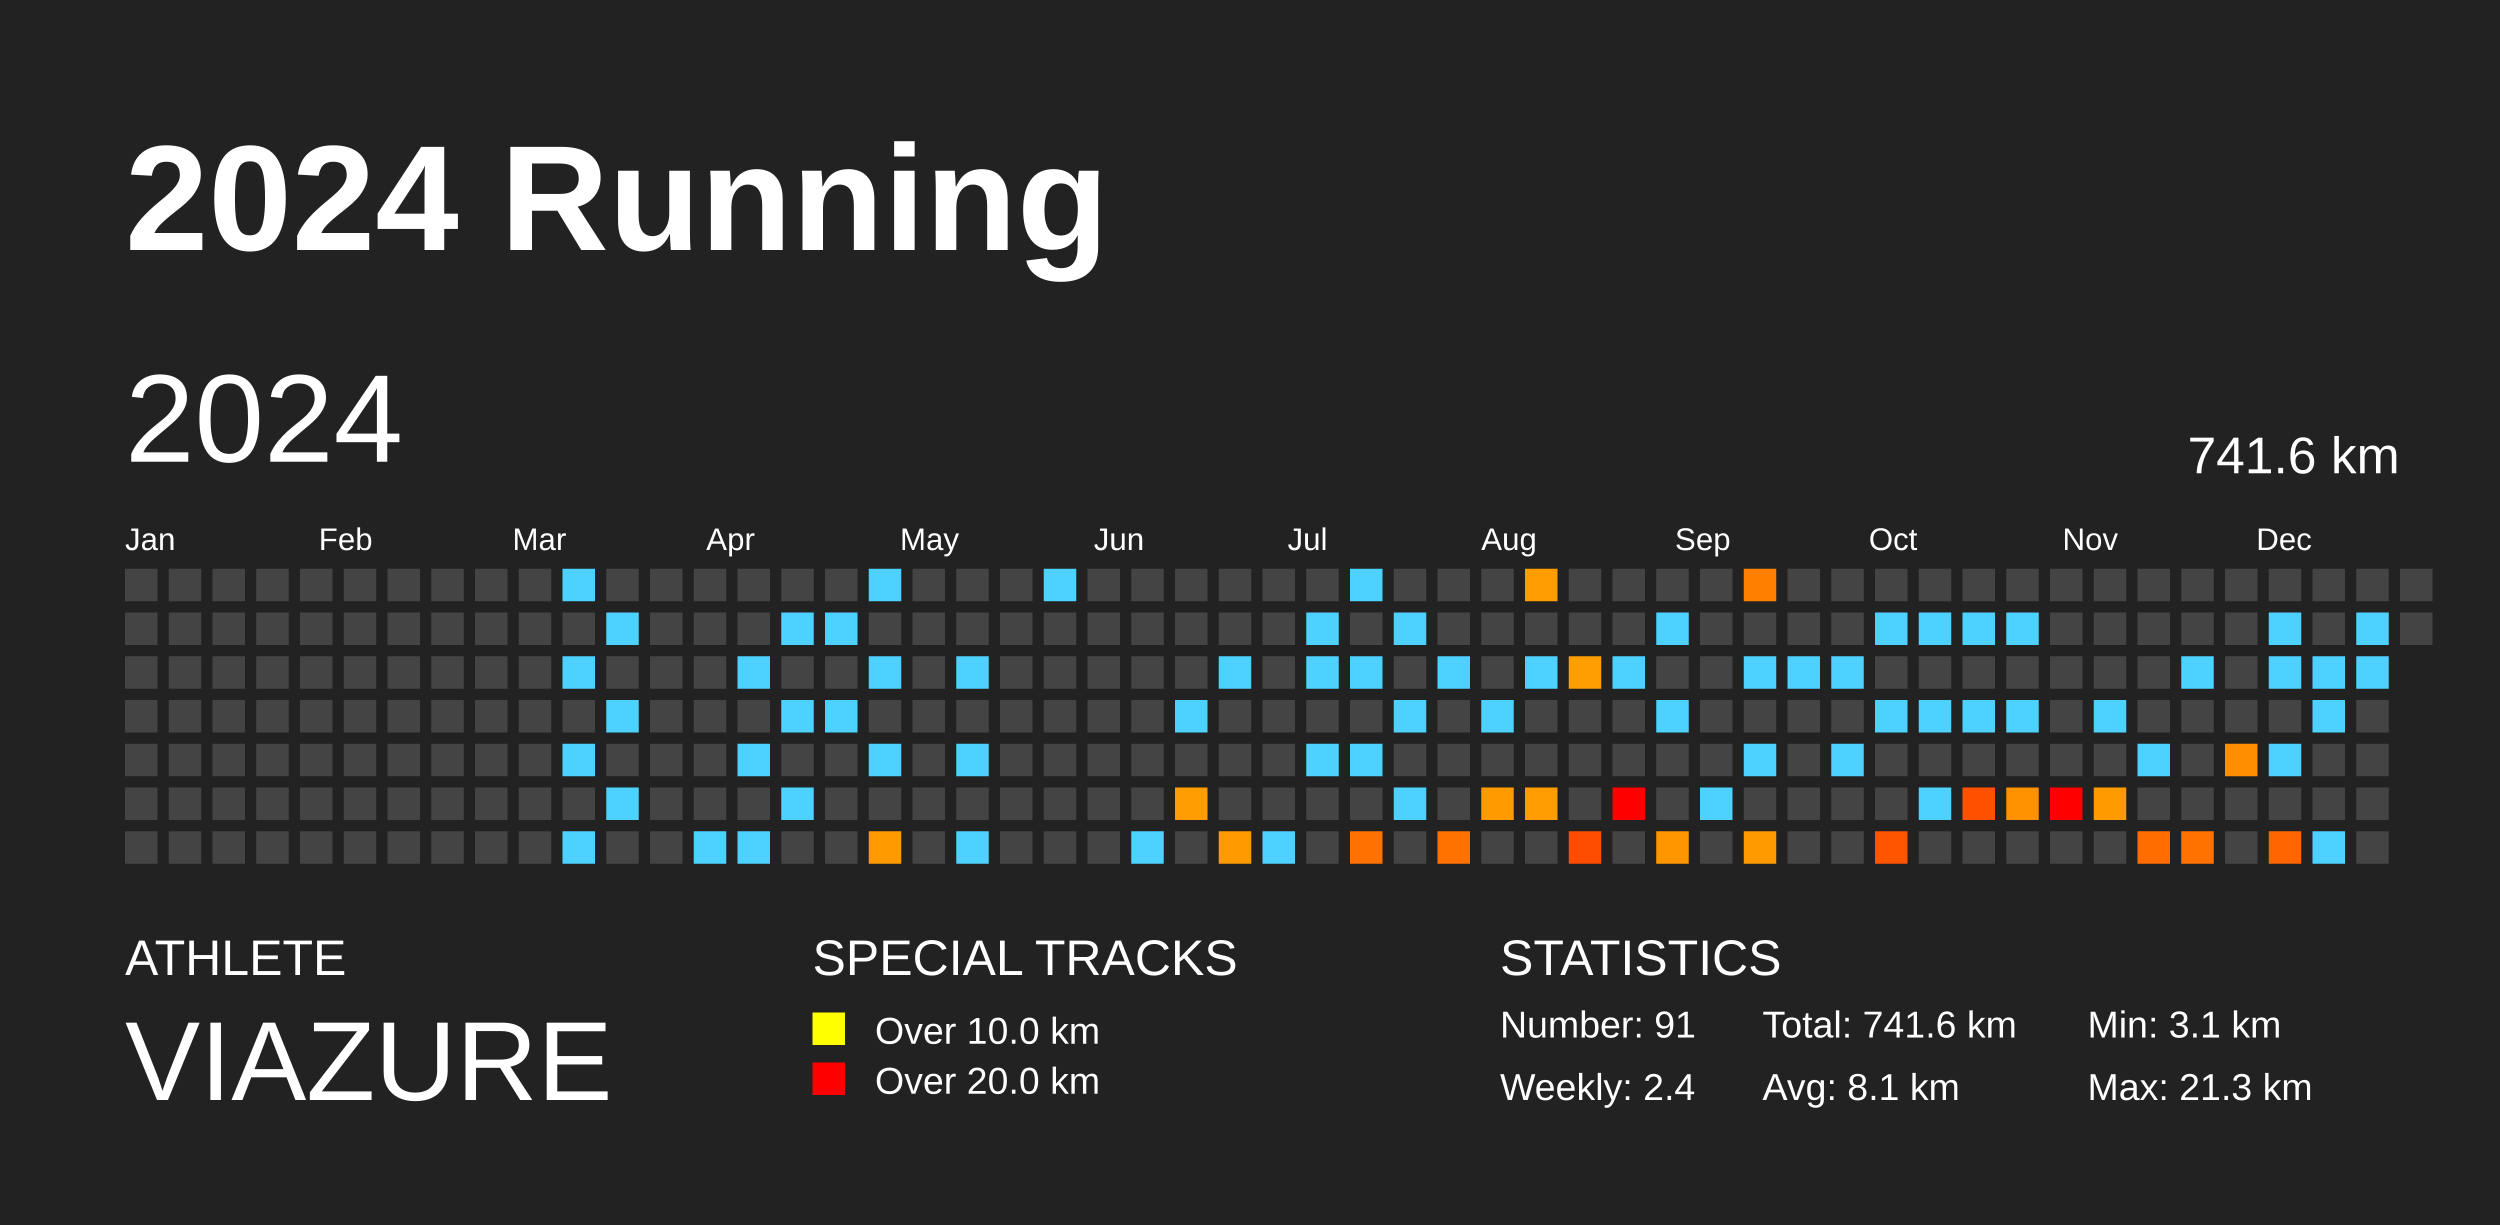
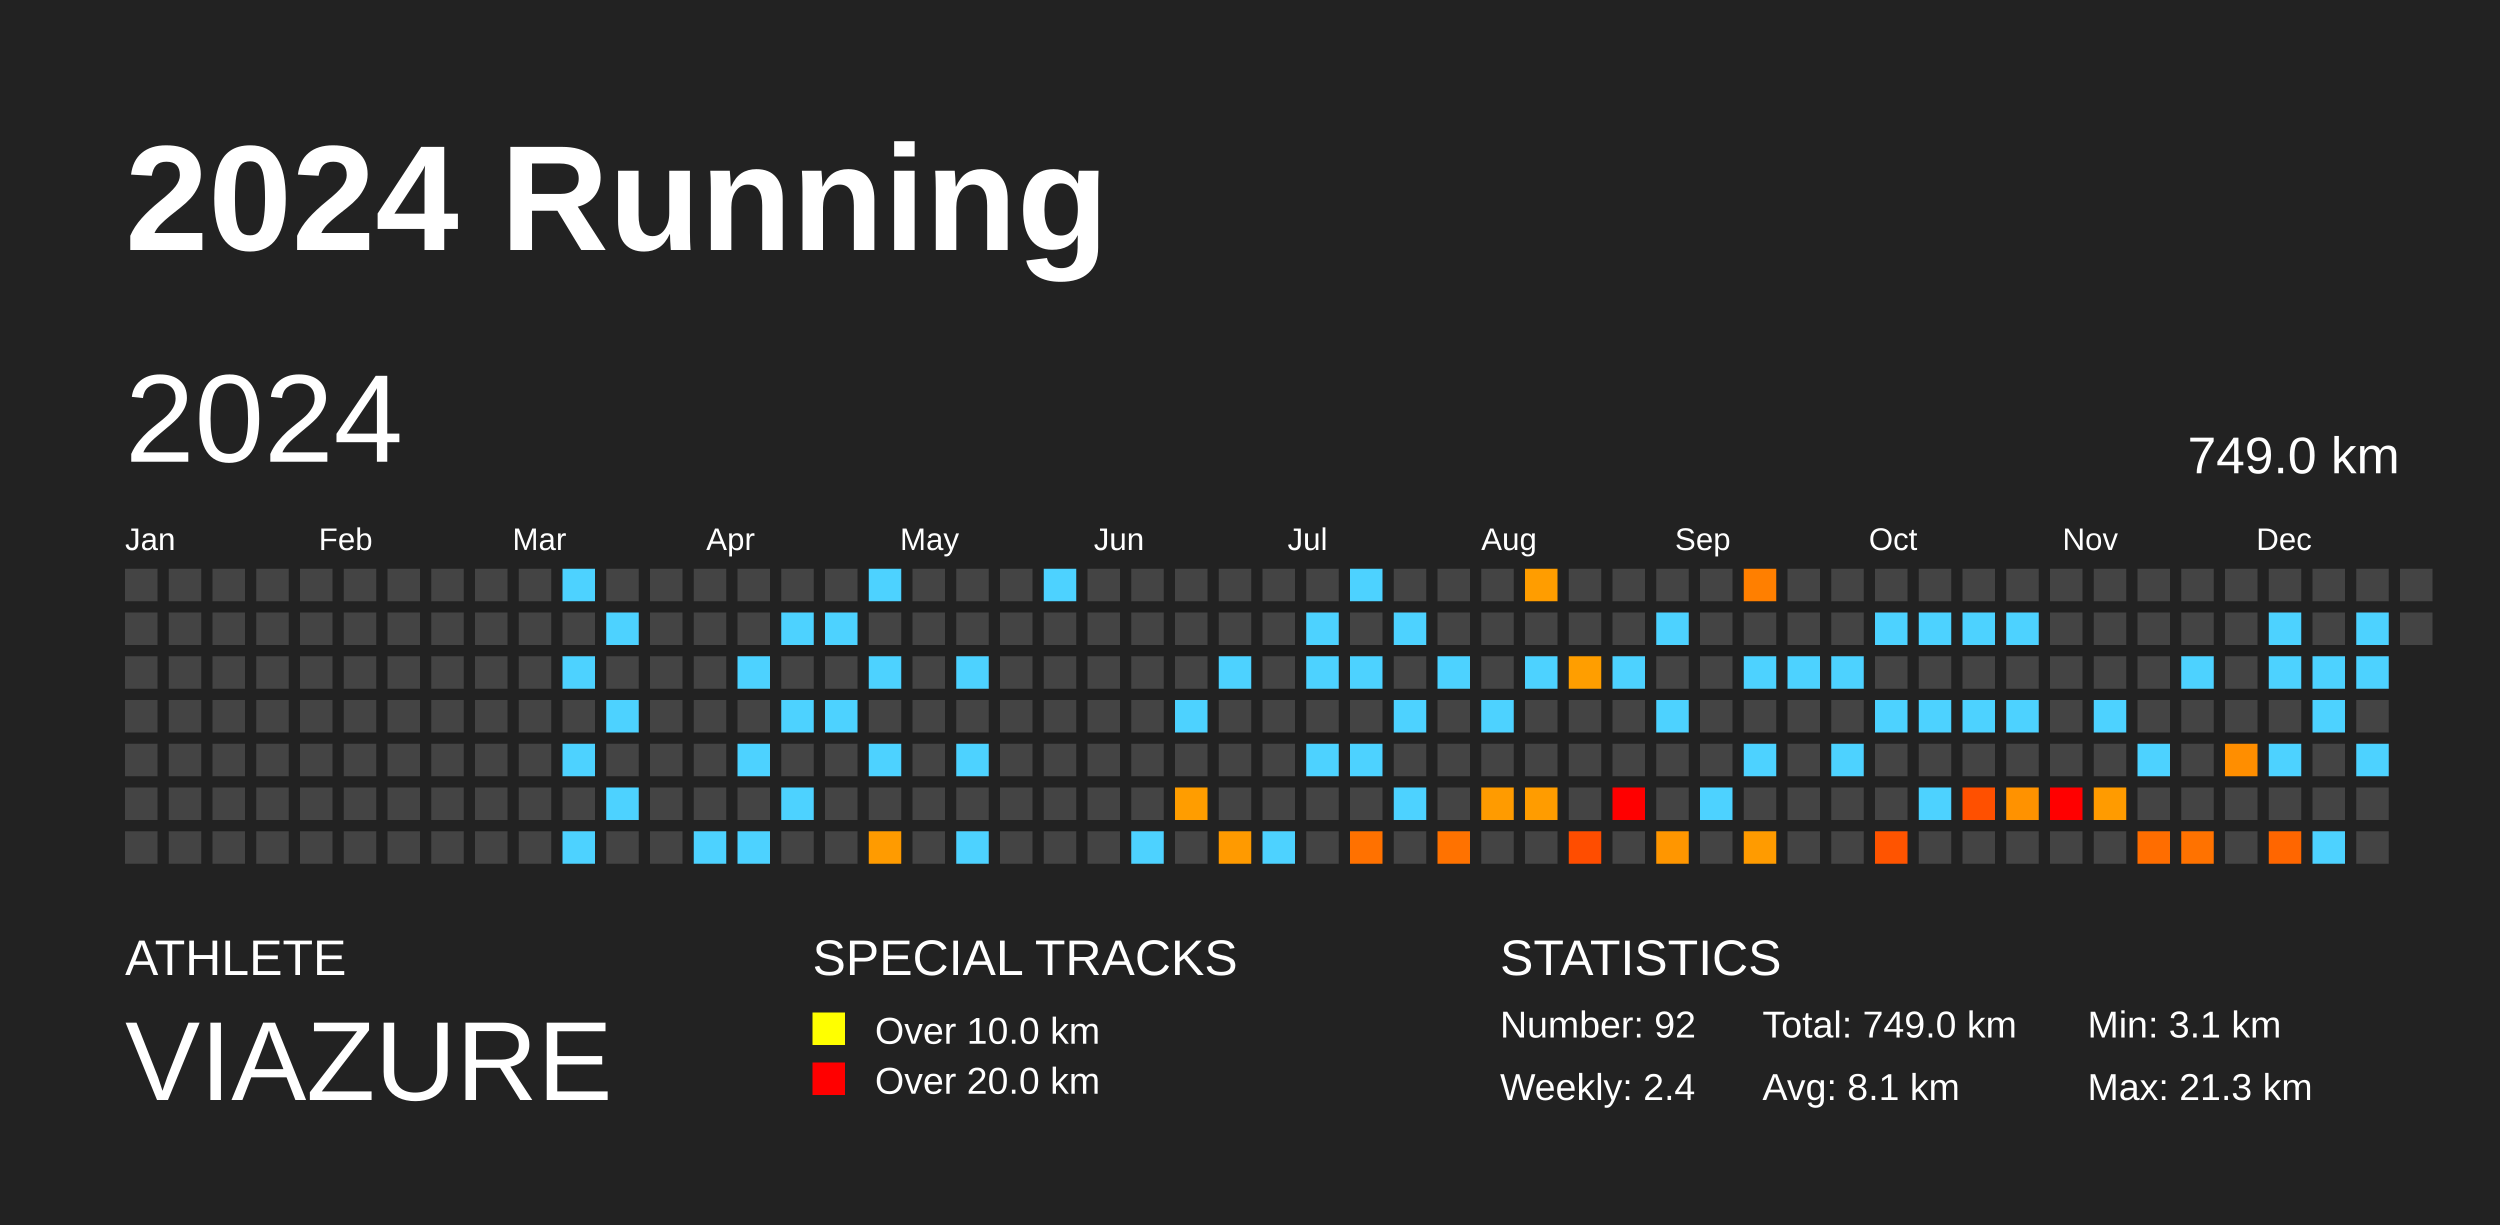
<svg xmlns="http://www.w3.org/2000/svg" baseProfile="full" height="98mm" version="1.1" viewBox="0,0,200,98" width="200mm">
  <defs />
  <rect fill="#222222" height="98" width="200" x="0" y="0" />
  <text fill="#FFFFFF" style="font-size:12px; font-family:Arial; font-weight:bold;" x="10" y="20">2024 Running</text>
  <text fill="#FFFFFF" style="font-size:4px; font-family:Arial" x="10" y="78">ATHLETE</text>
  <text fill="#FFFFFF" style="font-size:9px; font-family:Arial" x="10" y="88">VIAZURE</text>
  <text fill="#FFFFFF" style="font-size:4px; font-family:Arial" x="65" y="78">SPECIAL TRACKS</text>
  <rect fill="yellow" height="2.6" width="2.6" x="65" y="81" />
  <text fill="#FFFFFF" style="font-size:3px; font-family:Arial" x="70" y="83.5">Over 10.0 km</text>
  <rect fill="red" height="2.6" width="2.6" x="65" y="85" />
  <text fill="#FFFFFF" style="font-size:3px; font-family:Arial" x="70" y="87.5">Over 20.0 km</text>
  <text fill="#FFFFFF" style="font-size:4px; font-family:Arial" x="120" y="78">STATISTICS</text>
-   <text fill="#FFFFFF" style="font-size:3px; font-family:Arial" x="120" y="83">Number: 91</text>
+   <text fill="#FFFFFF" style="font-size:3px; font-family:Arial" x="120" y="83">Number: 92</text>
  <text fill="#FFFFFF" style="font-size:3px; font-family:Arial" x="120" y="88">Weekly: 2.4</text>
-   <text fill="#FFFFFF" style="font-size:3px; font-family:Arial" x="141" y="83">Total: 741.6 km</text>
+   <text fill="#FFFFFF" style="font-size:3px; font-family:Arial" x="141" y="83">Total: 749.0 km</text>
  <text fill="#FFFFFF" style="font-size:3px; font-family:Arial" x="141" y="88">Avg: 8.1 km</text>
  <text fill="#FFFFFF" style="font-size:3px; font-family:Arial" x="167" y="83">Min: 3.1 km</text>
  <text fill="#FFFFFF" style="font-size:3px; font-family:Arial" x="167" y="88">Max: 21.3 km</text>
  <text dominant-baseline="hanging" fill="#FFFFFF" style="font-size:10.0px; font-family:Arial;" x="10" y="30">2024</text>
-   <text dominant-baseline="hanging" fill="#FFFFFF" style="font-size:4.125px; font-family:Arial;" x="175" y="35">741.6 km</text>
+   <text dominant-baseline="hanging" fill="#FFFFFF" style="font-size:4.125px; font-family:Arial;" x="175" y="35">749.0 km</text>
  <text fill="#FFFFFF" style="font-size:2.5px; font-family:Arial" x="10.0" y="44">Jan</text>
  <text fill="#FFFFFF" style="font-size:2.5px; font-family:Arial" x="25.5" y="44">Feb</text>
  <text fill="#FFFFFF" style="font-size:2.5px; font-family:Arial" x="41.0" y="44">Mar</text>
  <text fill="#FFFFFF" style="font-size:2.5px; font-family:Arial" x="56.5" y="44">Apr</text>
  <text fill="#FFFFFF" style="font-size:2.5px; font-family:Arial" x="72.0" y="44">May</text>
  <text fill="#FFFFFF" style="font-size:2.5px; font-family:Arial" x="87.5" y="44">Jun</text>
  <text fill="#FFFFFF" style="font-size:2.5px; font-family:Arial" x="103.0" y="44">Jul</text>
  <text fill="#FFFFFF" style="font-size:2.5px; font-family:Arial" x="118.5" y="44">Aug</text>
  <text fill="#FFFFFF" style="font-size:2.5px; font-family:Arial" x="134.0" y="44">Sep</text>
  <text fill="#FFFFFF" style="font-size:2.5px; font-family:Arial" x="149.5" y="44">Oct</text>
  <text fill="#FFFFFF" style="font-size:2.5px; font-family:Arial" x="165.0" y="44">Nov</text>
  <text fill="#FFFFFF" style="font-size:2.5px; font-family:Arial" x="180.5" y="44">Dec</text>
  <rect fill="#444444" height="2.6" width="2.6" x="10.0" y="45.5" />
  <rect fill="#444444" height="2.6" width="2.6" x="10.0" y="49.0" />
  <rect fill="#444444" height="2.6" width="2.6" x="10.0" y="52.5" />
  <rect fill="#444444" height="2.6" width="2.6" x="10.0" y="56.0" />
  <rect fill="#444444" height="2.6" width="2.6" x="10.0" y="59.5" />
  <rect fill="#444444" height="2.6" width="2.6" x="10.0" y="63.0" />
  <rect fill="#444444" height="2.6" width="2.6" x="10.0" y="66.5" />
  <rect fill="#444444" height="2.6" width="2.6" x="13.5" y="45.5" />
  <rect fill="#444444" height="2.6" width="2.6" x="13.5" y="49.0" />
  <rect fill="#444444" height="2.6" width="2.6" x="13.5" y="52.5" />
  <rect fill="#444444" height="2.6" width="2.6" x="13.5" y="56.0" />
  <rect fill="#444444" height="2.6" width="2.6" x="13.5" y="59.5" />
  <rect fill="#444444" height="2.6" width="2.6" x="13.5" y="63.0" />
  <rect fill="#444444" height="2.6" width="2.6" x="13.5" y="66.5" />
  <rect fill="#444444" height="2.6" width="2.6" x="17.0" y="45.5" />
  <rect fill="#444444" height="2.6" width="2.6" x="17.0" y="49.0" />
  <rect fill="#444444" height="2.6" width="2.6" x="17.0" y="52.5" />
  <rect fill="#444444" height="2.6" width="2.6" x="17.0" y="56.0" />
  <rect fill="#444444" height="2.6" width="2.6" x="17.0" y="59.5" />
  <rect fill="#444444" height="2.6" width="2.6" x="17.0" y="63.0" />
  <rect fill="#444444" height="2.6" width="2.6" x="17.0" y="66.5" />
  <rect fill="#444444" height="2.6" width="2.6" x="20.5" y="45.5" />
  <rect fill="#444444" height="2.6" width="2.6" x="20.5" y="49.0" />
  <rect fill="#444444" height="2.6" width="2.6" x="20.5" y="52.5" />
  <rect fill="#444444" height="2.6" width="2.6" x="20.5" y="56.0" />
  <rect fill="#444444" height="2.6" width="2.6" x="20.5" y="59.5" />
  <rect fill="#444444" height="2.6" width="2.6" x="20.5" y="63.0" />
  <rect fill="#444444" height="2.6" width="2.6" x="20.5" y="66.5" />
  <rect fill="#444444" height="2.6" width="2.6" x="24.0" y="45.5" />
  <rect fill="#444444" height="2.6" width="2.6" x="24.0" y="49.0" />
  <rect fill="#444444" height="2.6" width="2.6" x="24.0" y="52.5" />
  <rect fill="#444444" height="2.6" width="2.6" x="24.0" y="56.0" />
  <rect fill="#444444" height="2.6" width="2.6" x="24.0" y="59.5" />
  <rect fill="#444444" height="2.6" width="2.6" x="24.0" y="63.0" />
  <rect fill="#444444" height="2.6" width="2.6" x="24.0" y="66.5" />
  <rect fill="#444444" height="2.6" width="2.6" x="27.5" y="45.5" />
  <rect fill="#444444" height="2.6" width="2.6" x="27.5" y="49.0" />
  <rect fill="#444444" height="2.6" width="2.6" x="27.5" y="52.5" />
  <rect fill="#444444" height="2.6" width="2.6" x="27.5" y="56.0" />
  <rect fill="#444444" height="2.6" width="2.6" x="27.5" y="59.5" />
  <rect fill="#444444" height="2.6" width="2.6" x="27.5" y="63.0" />
  <rect fill="#444444" height="2.6" width="2.6" x="27.5" y="66.5" />
  <rect fill="#444444" height="2.6" width="2.6" x="31.0" y="45.5" />
  <rect fill="#444444" height="2.6" width="2.6" x="31.0" y="49.0" />
  <rect fill="#444444" height="2.6" width="2.6" x="31.0" y="52.5" />
  <rect fill="#444444" height="2.6" width="2.6" x="31.0" y="56.0" />
  <rect fill="#444444" height="2.6" width="2.6" x="31.0" y="59.5" />
  <rect fill="#444444" height="2.6" width="2.6" x="31.0" y="63.0" />
  <rect fill="#444444" height="2.6" width="2.6" x="31.0" y="66.5" />
  <rect fill="#444444" height="2.6" width="2.6" x="34.5" y="45.5" />
  <rect fill="#444444" height="2.6" width="2.6" x="34.5" y="49.0" />
  <rect fill="#444444" height="2.6" width="2.6" x="34.5" y="52.5" />
  <rect fill="#444444" height="2.6" width="2.6" x="34.5" y="56.0" />
  <rect fill="#444444" height="2.6" width="2.6" x="34.5" y="59.5" />
  <rect fill="#444444" height="2.6" width="2.6" x="34.5" y="63.0" />
  <rect fill="#444444" height="2.6" width="2.6" x="34.5" y="66.5" />
  <rect fill="#444444" height="2.6" width="2.6" x="38.0" y="45.5" />
  <rect fill="#444444" height="2.6" width="2.6" x="38.0" y="49.0" />
  <rect fill="#444444" height="2.6" width="2.6" x="38.0" y="52.5" />
  <rect fill="#444444" height="2.6" width="2.6" x="38.0" y="56.0" />
  <rect fill="#444444" height="2.6" width="2.6" x="38.0" y="59.5" />
  <rect fill="#444444" height="2.6" width="2.6" x="38.0" y="63.0" />
  <rect fill="#444444" height="2.6" width="2.6" x="38.0" y="66.5" />
  <rect fill="#444444" height="2.6" width="2.6" x="41.5" y="45.5" />
  <rect fill="#444444" height="2.6" width="2.6" x="41.5" y="49.0" />
  <rect fill="#444444" height="2.6" width="2.6" x="41.5" y="52.5" />
  <rect fill="#444444" height="2.6" width="2.6" x="41.5" y="56.0" />
  <rect fill="#444444" height="2.6" width="2.6" x="41.5" y="59.5" />
  <rect fill="#444444" height="2.6" width="2.6" x="41.5" y="63.0" />
  <rect fill="#444444" height="2.6" width="2.6" x="41.5" y="66.5" />
  <rect fill="#4dd2ff" height="2.6" width="2.6" x="45.0" y="45.5" />
  <rect fill="#444444" height="2.6" width="2.6" x="45.0" y="49.0" />
  <rect fill="#4dd2ff" height="2.6" width="2.6" x="45.0" y="52.5" />
  <rect fill="#444444" height="2.6" width="2.6" x="45.0" y="56.0" />
  <rect fill="#4dd2ff" height="2.6" width="2.6" x="45.0" y="59.5" />
  <rect fill="#444444" height="2.6" width="2.6" x="45.0" y="63.0" />
  <rect fill="#4dd2ff" height="2.6" width="2.6" x="45.0" y="66.5" />
  <rect fill="#444444" height="2.6" width="2.6" x="48.5" y="45.5" />
  <rect fill="#4dd2ff" height="2.6" width="2.6" x="48.5" y="49.0" />
  <rect fill="#444444" height="2.6" width="2.6" x="48.5" y="52.5" />
  <rect fill="#4dd2ff" height="2.6" width="2.6" x="48.5" y="56.0" />
  <rect fill="#444444" height="2.6" width="2.6" x="48.5" y="59.5" />
  <rect fill="#4dd2ff" height="2.6" width="2.6" x="48.5" y="63.0" />
  <rect fill="#444444" height="2.6" width="2.6" x="48.5" y="66.5" />
  <rect fill="#444444" height="2.6" width="2.6" x="52.0" y="45.5" />
  <rect fill="#444444" height="2.6" width="2.6" x="52.0" y="49.0" />
  <rect fill="#444444" height="2.6" width="2.6" x="52.0" y="52.5" />
  <rect fill="#444444" height="2.6" width="2.6" x="52.0" y="56.0" />
  <rect fill="#444444" height="2.6" width="2.6" x="52.0" y="59.5" />
  <rect fill="#444444" height="2.6" width="2.6" x="52.0" y="63.0" />
  <rect fill="#444444" height="2.6" width="2.6" x="52.0" y="66.5" />
  <rect fill="#444444" height="2.6" width="2.6" x="55.5" y="45.5" />
  <rect fill="#444444" height="2.6" width="2.6" x="55.5" y="49.0" />
  <rect fill="#444444" height="2.6" width="2.6" x="55.5" y="52.5" />
  <rect fill="#444444" height="2.6" width="2.6" x="55.5" y="56.0" />
  <rect fill="#444444" height="2.6" width="2.6" x="55.5" y="59.5" />
  <rect fill="#444444" height="2.6" width="2.6" x="55.5" y="63.0" />
  <rect fill="#4dd2ff" height="2.6" width="2.6" x="55.5" y="66.5" />
  <rect fill="#444444" height="2.6" width="2.6" x="59.0" y="45.5" />
  <rect fill="#444444" height="2.6" width="2.6" x="59.0" y="49.0" />
  <rect fill="#4dd2ff" height="2.6" width="2.6" x="59.0" y="52.5" />
  <rect fill="#444444" height="2.6" width="2.6" x="59.0" y="56.0" />
  <rect fill="#4dd2ff" height="2.6" width="2.6" x="59.0" y="59.5" />
  <rect fill="#444444" height="2.6" width="2.6" x="59.0" y="63.0" />
  <rect fill="#4dd2ff" height="2.6" width="2.6" x="59.0" y="66.5" />
  <rect fill="#444444" height="2.6" width="2.6" x="62.5" y="45.5" />
  <rect fill="#4dd2ff" height="2.6" width="2.6" x="62.5" y="49.0" />
  <rect fill="#444444" height="2.6" width="2.6" x="62.5" y="52.5" />
  <rect fill="#4dd2ff" height="2.6" width="2.6" x="62.5" y="56.0" />
  <rect fill="#444444" height="2.6" width="2.6" x="62.5" y="59.5" />
  <rect fill="#4dd2ff" height="2.6" width="2.6" x="62.5" y="63.0" />
  <rect fill="#444444" height="2.6" width="2.6" x="62.5" y="66.5" />
  <rect fill="#444444" height="2.6" width="2.6" x="66.0" y="45.5" />
  <rect fill="#4dd2ff" height="2.6" width="2.6" x="66.0" y="49.0" />
  <rect fill="#444444" height="2.6" width="2.6" x="66.0" y="52.5" />
  <rect fill="#4dd2ff" height="2.6" width="2.6" x="66.0" y="56.0" />
  <rect fill="#444444" height="2.6" width="2.6" x="66.0" y="59.5" />
  <rect fill="#444444" height="2.6" width="2.6" x="66.0" y="63.0" />
  <rect fill="#444444" height="2.6" width="2.6" x="66.0" y="66.5" />
  <rect fill="#4dd2ff" height="2.6" width="2.6" x="69.5" y="45.5" />
  <rect fill="#444444" height="2.6" width="2.6" x="69.5" y="49.0" />
  <rect fill="#4dd2ff" height="2.6" width="2.6" x="69.5" y="52.5" />
  <rect fill="#444444" height="2.6" width="2.6" x="69.5" y="56.0" />
  <rect fill="#4dd2ff" height="2.6" width="2.6" x="69.5" y="59.5" />
  <rect fill="#444444" height="2.6" width="2.6" x="69.5" y="63.0" />
  <rect fill="#ff9b00" height="2.6" width="2.6" x="69.5" y="66.5" />
  <rect fill="#444444" height="2.6" width="2.6" x="73.0" y="45.5" />
  <rect fill="#444444" height="2.6" width="2.6" x="73.0" y="49.0" />
  <rect fill="#444444" height="2.6" width="2.6" x="73.0" y="52.5" />
  <rect fill="#444444" height="2.6" width="2.6" x="73.0" y="56.0" />
  <rect fill="#444444" height="2.6" width="2.6" x="73.0" y="59.5" />
  <rect fill="#444444" height="2.6" width="2.6" x="73.0" y="63.0" />
  <rect fill="#444444" height="2.6" width="2.6" x="73.0" y="66.5" />
  <rect fill="#444444" height="2.6" width="2.6" x="76.5" y="45.5" />
  <rect fill="#444444" height="2.6" width="2.6" x="76.5" y="49.0" />
  <rect fill="#4dd2ff" height="2.6" width="2.6" x="76.5" y="52.5" />
  <rect fill="#444444" height="2.6" width="2.6" x="76.5" y="56.0" />
  <rect fill="#4dd2ff" height="2.6" width="2.6" x="76.5" y="59.5" />
  <rect fill="#444444" height="2.6" width="2.6" x="76.5" y="63.0" />
  <rect fill="#4dd2ff" height="2.6" width="2.6" x="76.5" y="66.5" />
  <rect fill="#444444" height="2.6" width="2.6" x="80.0" y="45.5" />
  <rect fill="#444444" height="2.6" width="2.6" x="80.0" y="49.0" />
  <rect fill="#444444" height="2.6" width="2.6" x="80.0" y="52.5" />
  <rect fill="#444444" height="2.6" width="2.6" x="80.0" y="56.0" />
  <rect fill="#444444" height="2.6" width="2.6" x="80.0" y="59.5" />
  <rect fill="#444444" height="2.6" width="2.6" x="80.0" y="63.0" />
  <rect fill="#444444" height="2.6" width="2.6" x="80.0" y="66.5" />
  <rect fill="#4dd2ff" height="2.6" width="2.6" x="83.5" y="45.5" />
  <rect fill="#444444" height="2.6" width="2.6" x="83.5" y="49.0" />
  <rect fill="#444444" height="2.6" width="2.6" x="83.5" y="52.5" />
  <rect fill="#444444" height="2.6" width="2.6" x="83.5" y="56.0" />
  <rect fill="#444444" height="2.6" width="2.6" x="83.5" y="59.5" />
  <rect fill="#444444" height="2.6" width="2.6" x="83.5" y="63.0" />
  <rect fill="#444444" height="2.6" width="2.6" x="83.5" y="66.5" />
  <rect fill="#444444" height="2.6" width="2.6" x="87.0" y="45.5" />
  <rect fill="#444444" height="2.6" width="2.6" x="87.0" y="49.0" />
  <rect fill="#444444" height="2.6" width="2.6" x="87.0" y="52.5" />
  <rect fill="#444444" height="2.6" width="2.6" x="87.0" y="56.0" />
  <rect fill="#444444" height="2.6" width="2.6" x="87.0" y="59.5" />
  <rect fill="#444444" height="2.6" width="2.6" x="87.0" y="63.0" />
  <rect fill="#444444" height="2.6" width="2.6" x="87.0" y="66.5" />
  <rect fill="#444444" height="2.6" width="2.6" x="90.5" y="45.5" />
  <rect fill="#444444" height="2.6" width="2.6" x="90.5" y="49.0" />
  <rect fill="#444444" height="2.6" width="2.6" x="90.5" y="52.5" />
  <rect fill="#444444" height="2.6" width="2.6" x="90.5" y="56.0" />
  <rect fill="#444444" height="2.6" width="2.6" x="90.5" y="59.5" />
  <rect fill="#444444" height="2.6" width="2.6" x="90.5" y="63.0" />
  <rect fill="#4dd2ff" height="2.6" width="2.6" x="90.5" y="66.5" />
  <rect fill="#444444" height="2.6" width="2.6" x="94.0" y="45.5" />
  <rect fill="#444444" height="2.6" width="2.6" x="94.0" y="49.0" />
  <rect fill="#444444" height="2.6" width="2.6" x="94.0" y="52.5" />
  <rect fill="#4dd2ff" height="2.6" width="2.6" x="94.0" y="56.0" />
  <rect fill="#444444" height="2.6" width="2.6" x="94.0" y="59.5" />
  <rect fill="#ff9d00" height="2.6" width="2.6" x="94.0" y="63.0" />
  <rect fill="#444444" height="2.6" width="2.6" x="94.0" y="66.5" />
  <rect fill="#444444" height="2.6" width="2.6" x="97.5" y="45.5" />
  <rect fill="#444444" height="2.6" width="2.6" x="97.5" y="49.0" />
  <rect fill="#4dd2ff" height="2.6" width="2.6" x="97.5" y="52.5" />
  <rect fill="#444444" height="2.6" width="2.6" x="97.5" y="56.0" />
  <rect fill="#444444" height="2.6" width="2.6" x="97.5" y="59.5" />
  <rect fill="#444444" height="2.6" width="2.6" x="97.5" y="63.0" />
  <rect fill="#ff9a00" height="2.6" width="2.6" x="97.5" y="66.5" />
  <rect fill="#444444" height="2.6" width="2.6" x="101.0" y="45.5" />
  <rect fill="#444444" height="2.6" width="2.6" x="101.0" y="49.0" />
  <rect fill="#444444" height="2.6" width="2.6" x="101.0" y="52.5" />
  <rect fill="#444444" height="2.6" width="2.6" x="101.0" y="56.0" />
  <rect fill="#444444" height="2.6" width="2.6" x="101.0" y="59.5" />
  <rect fill="#444444" height="2.6" width="2.6" x="101.0" y="63.0" />
  <rect fill="#4dd2ff" height="2.6" width="2.6" x="101.0" y="66.5" />
  <rect fill="#444444" height="2.6" width="2.6" x="104.5" y="45.5" />
  <rect fill="#4dd2ff" height="2.6" width="2.6" x="104.5" y="49.0" />
  <rect fill="#4dd2ff" height="2.6" width="2.6" x="104.5" y="52.5" />
  <rect fill="#444444" height="2.6" width="2.6" x="104.5" y="56.0" />
  <rect fill="#4dd2ff" height="2.6" width="2.6" x="104.5" y="59.5" />
  <rect fill="#444444" height="2.6" width="2.6" x="104.5" y="63.0" />
  <rect fill="#444444" height="2.6" width="2.6" x="104.5" y="66.5" />
  <rect fill="#4dd2ff" height="2.6" width="2.6" x="108.0" y="45.5" />
  <rect fill="#444444" height="2.6" width="2.6" x="108.0" y="49.0" />
  <rect fill="#4dd2ff" height="2.6" width="2.6" x="108.0" y="52.5" />
  <rect fill="#444444" height="2.6" width="2.6" x="108.0" y="56.0" />
  <rect fill="#4dd2ff" height="2.6" width="2.6" x="108.0" y="59.5" />
  <rect fill="#444444" height="2.6" width="2.6" x="108.0" y="63.0" />
  <rect fill="#ff7100" height="2.6" width="2.6" x="108.0" y="66.5" />
  <rect fill="#444444" height="2.6" width="2.6" x="111.5" y="45.5" />
  <rect fill="#4dd2ff" height="2.6" width="2.6" x="111.5" y="49.0" />
  <rect fill="#444444" height="2.6" width="2.6" x="111.5" y="52.5" />
  <rect fill="#4dd2ff" height="2.6" width="2.6" x="111.5" y="56.0" />
  <rect fill="#444444" height="2.6" width="2.6" x="111.5" y="59.5" />
  <rect fill="#4dd2ff" height="2.6" width="2.6" x="111.5" y="63.0" />
  <rect fill="#444444" height="2.6" width="2.6" x="111.5" y="66.5" />
  <rect fill="#444444" height="2.6" width="2.6" x="115.0" y="45.5" />
  <rect fill="#444444" height="2.6" width="2.6" x="115.0" y="49.0" />
  <rect fill="#4dd2ff" height="2.6" width="2.6" x="115.0" y="52.5" />
  <rect fill="#444444" height="2.6" width="2.6" x="115.0" y="56.0" />
  <rect fill="#444444" height="2.6" width="2.6" x="115.0" y="59.5" />
  <rect fill="#444444" height="2.6" width="2.6" x="115.0" y="63.0" />
  <rect fill="#ff7200" height="2.6" width="2.6" x="115.0" y="66.5" />
  <rect fill="#444444" height="2.6" width="2.6" x="118.5" y="45.5" />
  <rect fill="#444444" height="2.6" width="2.6" x="118.5" y="49.0" />
  <rect fill="#444444" height="2.6" width="2.6" x="118.5" y="52.5" />
  <rect fill="#4dd2ff" height="2.6" width="2.6" x="118.5" y="56.0" />
  <rect fill="#444444" height="2.6" width="2.6" x="118.5" y="59.5" />
  <rect fill="#ff9b00" height="2.6" width="2.6" x="118.5" y="63.0" />
  <rect fill="#444444" height="2.6" width="2.6" x="118.5" y="66.5" />
  <rect fill="#ff9d00" height="2.6" width="2.6" x="122.0" y="45.5" />
  <rect fill="#444444" height="2.6" width="2.6" x="122.0" y="49.0" />
  <rect fill="#4dd2ff" height="2.6" width="2.6" x="122.0" y="52.5" />
  <rect fill="#444444" height="2.6" width="2.6" x="122.0" y="56.0" />
  <rect fill="#444444" height="2.6" width="2.6" x="122.0" y="59.5" />
  <rect fill="#ff9c00" height="2.6" width="2.6" x="122.0" y="63.0" />
  <rect fill="#444444" height="2.6" width="2.6" x="122.0" y="66.5" />
  <rect fill="#444444" height="2.6" width="2.6" x="125.5" y="45.5" />
  <rect fill="#444444" height="2.6" width="2.6" x="125.5" y="49.0" />
  <rect fill="#ff9e00" height="2.6" width="2.6" x="125.5" y="52.5" />
  <rect fill="#444444" height="2.6" width="2.6" x="125.5" y="56.0" />
  <rect fill="#444444" height="2.6" width="2.6" x="125.5" y="59.5" />
  <rect fill="#444444" height="2.6" width="2.6" x="125.5" y="63.0" />
  <rect fill="#ff4d00" height="2.6" width="2.6" x="125.5" y="66.5" />
  <rect fill="#444444" height="2.6" width="2.6" x="129.0" y="45.5" />
  <rect fill="#444444" height="2.6" width="2.6" x="129.0" y="49.0" />
  <rect fill="#4dd2ff" height="2.6" width="2.6" x="129.0" y="52.5" />
  <rect fill="#444444" height="2.6" width="2.6" x="129.0" y="56.0" />
  <rect fill="#444444" height="2.6" width="2.6" x="129.0" y="59.5" />
  <rect fill="red" height="2.6" width="2.6" x="129.0" y="63.0" />
  <rect fill="#444444" height="2.6" width="2.6" x="129.0" y="66.5" />
  <rect fill="#444444" height="2.6" width="2.6" x="132.5" y="45.5" />
  <rect fill="#4dd2ff" height="2.6" width="2.6" x="132.5" y="49.0" />
  <rect fill="#444444" height="2.6" width="2.6" x="132.5" y="52.5" />
  <rect fill="#4dd2ff" height="2.6" width="2.6" x="132.5" y="56.0" />
  <rect fill="#444444" height="2.6" width="2.6" x="132.5" y="59.5" />
  <rect fill="#444444" height="2.6" width="2.6" x="132.5" y="63.0" />
  <rect fill="#ff9600" height="2.6" width="2.6" x="132.5" y="66.5" />
  <rect fill="#444444" height="2.6" width="2.6" x="136.0" y="45.5" />
  <rect fill="#444444" height="2.6" width="2.6" x="136.0" y="49.0" />
  <rect fill="#444444" height="2.6" width="2.6" x="136.0" y="52.5" />
  <rect fill="#444444" height="2.6" width="2.6" x="136.0" y="56.0" />
  <rect fill="#444444" height="2.6" width="2.6" x="136.0" y="59.5" />
  <rect fill="#4dd2ff" height="2.6" width="2.6" x="136.0" y="63.0" />
  <rect fill="#444444" height="2.6" width="2.6" x="136.0" y="66.5" />
  <rect fill="#ff7f00" height="2.6" width="2.6" x="139.5" y="45.5" />
  <rect fill="#444444" height="2.6" width="2.6" x="139.5" y="49.0" />
  <rect fill="#4dd2ff" height="2.6" width="2.6" x="139.5" y="52.5" />
  <rect fill="#444444" height="2.6" width="2.6" x="139.5" y="56.0" />
  <rect fill="#4dd2ff" height="2.6" width="2.6" x="139.5" y="59.5" />
  <rect fill="#444444" height="2.6" width="2.6" x="139.5" y="63.0" />
  <rect fill="#ff9b00" height="2.6" width="2.6" x="139.5" y="66.5" />
  <rect fill="#444444" height="2.6" width="2.6" x="143.0" y="45.5" />
  <rect fill="#444444" height="2.6" width="2.6" x="143.0" y="49.0" />
  <rect fill="#4dd2ff" height="2.6" width="2.6" x="143.0" y="52.5" />
  <rect fill="#444444" height="2.6" width="2.6" x="143.0" y="56.0" />
  <rect fill="#444444" height="2.6" width="2.6" x="143.0" y="59.5" />
  <rect fill="#444444" height="2.6" width="2.6" x="143.0" y="63.0" />
  <rect fill="#444444" height="2.6" width="2.6" x="143.0" y="66.5" />
  <rect fill="#444444" height="2.6" width="2.6" x="146.5" y="45.5" />
  <rect fill="#444444" height="2.6" width="2.6" x="146.5" y="49.0" />
  <rect fill="#4dd2ff" height="2.6" width="2.6" x="146.5" y="52.5" />
  <rect fill="#444444" height="2.6" width="2.6" x="146.5" y="56.0" />
  <rect fill="#4dd2ff" height="2.6" width="2.6" x="146.5" y="59.5" />
  <rect fill="#444444" height="2.6" width="2.6" x="146.5" y="63.0" />
  <rect fill="#444444" height="2.6" width="2.6" x="146.5" y="66.5" />
  <rect fill="#444444" height="2.6" width="2.6" x="150.0" y="45.5" />
  <rect fill="#4dd2ff" height="2.6" width="2.6" x="150.0" y="49.0" />
  <rect fill="#444444" height="2.6" width="2.6" x="150.0" y="52.5" />
  <rect fill="#4dd2ff" height="2.6" width="2.6" x="150.0" y="56.0" />
  <rect fill="#444444" height="2.6" width="2.6" x="150.0" y="59.5" />
  <rect fill="#444444" height="2.6" width="2.6" x="150.0" y="63.0" />
  <rect fill="#ff5400" height="2.6" width="2.6" x="150.0" y="66.5" />
  <rect fill="#444444" height="2.6" width="2.6" x="153.5" y="45.5" />
  <rect fill="#4dd2ff" height="2.6" width="2.6" x="153.5" y="49.0" />
  <rect fill="#444444" height="2.6" width="2.6" x="153.5" y="52.5" />
  <rect fill="#4dd2ff" height="2.6" width="2.6" x="153.5" y="56.0" />
  <rect fill="#444444" height="2.6" width="2.6" x="153.5" y="59.5" />
  <rect fill="#4dd2ff" height="2.6" width="2.6" x="153.5" y="63.0" />
  <rect fill="#444444" height="2.6" width="2.6" x="153.5" y="66.5" />
  <rect fill="#444444" height="2.6" width="2.6" x="157.0" y="45.5" />
  <rect fill="#4dd2ff" height="2.6" width="2.6" x="157.0" y="49.0" />
  <rect fill="#444444" height="2.6" width="2.6" x="157.0" y="52.5" />
  <rect fill="#4dd2ff" height="2.6" width="2.6" x="157.0" y="56.0" />
  <rect fill="#444444" height="2.6" width="2.6" x="157.0" y="59.5" />
  <rect fill="#ff5000" height="2.6" width="2.6" x="157.0" y="63.0" />
  <rect fill="#444444" height="2.6" width="2.6" x="157.0" y="66.5" />
  <rect fill="#444444" height="2.6" width="2.6" x="160.5" y="45.5" />
  <rect fill="#4dd2ff" height="2.6" width="2.6" x="160.5" y="49.0" />
  <rect fill="#444444" height="2.6" width="2.6" x="160.5" y="52.5" />
  <rect fill="#4dd2ff" height="2.6" width="2.6" x="160.5" y="56.0" />
  <rect fill="#444444" height="2.6" width="2.6" x="160.5" y="59.5" />
  <rect fill="#ff9200" height="2.6" width="2.6" x="160.5" y="63.0" />
  <rect fill="#444444" height="2.6" width="2.6" x="160.5" y="66.5" />
  <rect fill="#444444" height="2.6" width="2.6" x="164.0" y="45.5" />
  <rect fill="#444444" height="2.6" width="2.6" x="164.0" y="49.0" />
  <rect fill="#444444" height="2.6" width="2.6" x="164.0" y="52.5" />
  <rect fill="#444444" height="2.6" width="2.6" x="164.0" y="56.0" />
  <rect fill="#444444" height="2.6" width="2.6" x="164.0" y="59.5" />
  <rect fill="red" height="2.6" width="2.6" x="164.0" y="63.0" />
  <rect fill="#444444" height="2.6" width="2.6" x="164.0" y="66.5" />
  <rect fill="#444444" height="2.6" width="2.6" x="167.5" y="45.5" />
  <rect fill="#444444" height="2.6" width="2.6" x="167.5" y="49.0" />
  <rect fill="#444444" height="2.6" width="2.6" x="167.5" y="52.5" />
  <rect fill="#4dd2ff" height="2.6" width="2.6" x="167.5" y="56.0" />
  <rect fill="#444444" height="2.6" width="2.6" x="167.5" y="59.5" />
  <rect fill="#ff9b00" height="2.6" width="2.6" x="167.5" y="63.0" />
  <rect fill="#444444" height="2.6" width="2.6" x="167.5" y="66.5" />
  <rect fill="#444444" height="2.6" width="2.6" x="171.0" y="45.5" />
  <rect fill="#444444" height="2.6" width="2.6" x="171.0" y="49.0" />
  <rect fill="#444444" height="2.6" width="2.6" x="171.0" y="52.5" />
  <rect fill="#444444" height="2.6" width="2.6" x="171.0" y="56.0" />
  <rect fill="#4dd2ff" height="2.6" width="2.6" x="171.0" y="59.5" />
  <rect fill="#444444" height="2.6" width="2.6" x="171.0" y="63.0" />
  <rect fill="#ff6d00" height="2.6" width="2.6" x="171.0" y="66.5" />
  <rect fill="#444444" height="2.6" width="2.6" x="174.5" y="45.5" />
  <rect fill="#444444" height="2.6" width="2.6" x="174.5" y="49.0" />
  <rect fill="#4dd2ff" height="2.6" width="2.6" x="174.5" y="52.5" />
  <rect fill="#444444" height="2.6" width="2.6" x="174.5" y="56.0" />
  <rect fill="#444444" height="2.6" width="2.6" x="174.5" y="59.5" />
  <rect fill="#444444" height="2.6" width="2.6" x="174.5" y="63.0" />
  <rect fill="#ff7200" height="2.6" width="2.6" x="174.5" y="66.5" />
  <rect fill="#444444" height="2.6" width="2.6" x="178.0" y="45.5" />
  <rect fill="#444444" height="2.6" width="2.6" x="178.0" y="49.0" />
  <rect fill="#444444" height="2.6" width="2.6" x="178.0" y="52.5" />
  <rect fill="#444444" height="2.6" width="2.6" x="178.0" y="56.0" />
  <rect fill="#ff8e00" height="2.6" width="2.6" x="178.0" y="59.5" />
  <rect fill="#444444" height="2.6" width="2.6" x="178.0" y="63.0" />
  <rect fill="#444444" height="2.6" width="2.6" x="178.0" y="66.5" />
  <rect fill="#444444" height="2.6" width="2.6" x="181.5" y="45.5" />
  <rect fill="#4dd2ff" height="2.6" width="2.6" x="181.5" y="49.0" />
  <rect fill="#4dd2ff" height="2.6" width="2.6" x="181.5" y="52.5" />
  <rect fill="#444444" height="2.6" width="2.6" x="181.5" y="56.0" />
  <rect fill="#4dd2ff" height="2.6" width="2.6" x="181.5" y="59.5" />
  <rect fill="#444444" height="2.6" width="2.6" x="181.5" y="63.0" />
  <rect fill="#ff6600" height="2.6" width="2.6" x="181.5" y="66.5" />
  <rect fill="#444444" height="2.6" width="2.6" x="185.0" y="45.5" />
  <rect fill="#444444" height="2.6" width="2.6" x="185.0" y="49.0" />
  <rect fill="#4dd2ff" height="2.6" width="2.6" x="185.0" y="52.5" />
  <rect fill="#4dd2ff" height="2.6" width="2.6" x="185.0" y="56.0" />
  <rect fill="#444444" height="2.6" width="2.6" x="185.0" y="59.5" />
  <rect fill="#444444" height="2.6" width="2.6" x="185.0" y="63.0" />
  <rect fill="#4dd2ff" height="2.6" width="2.6" x="185.0" y="66.5" />
  <rect fill="#444444" height="2.6" width="2.6" x="188.5" y="45.5" />
  <rect fill="#4dd2ff" height="2.6" width="2.6" x="188.5" y="49.0" />
  <rect fill="#4dd2ff" height="2.6" width="2.6" x="188.5" y="52.5" />
  <rect fill="#444444" height="2.6" width="2.6" x="188.5" y="56.0" />
-   <rect fill="#444444" height="2.6" width="2.6" x="188.5" y="59.5" />
+   <rect fill="#4dd2ff" height="2.6" width="2.6" x="188.5" y="59.5" />
  <rect fill="#444444" height="2.6" width="2.6" x="188.5" y="63.0" />
  <rect fill="#444444" height="2.6" width="2.6" x="188.5" y="66.5" />
  <rect fill="#444444" height="2.6" width="2.6" x="192.0" y="45.5" />
  <rect fill="#444444" height="2.6" width="2.6" x="192.0" y="49.0" />
</svg>
